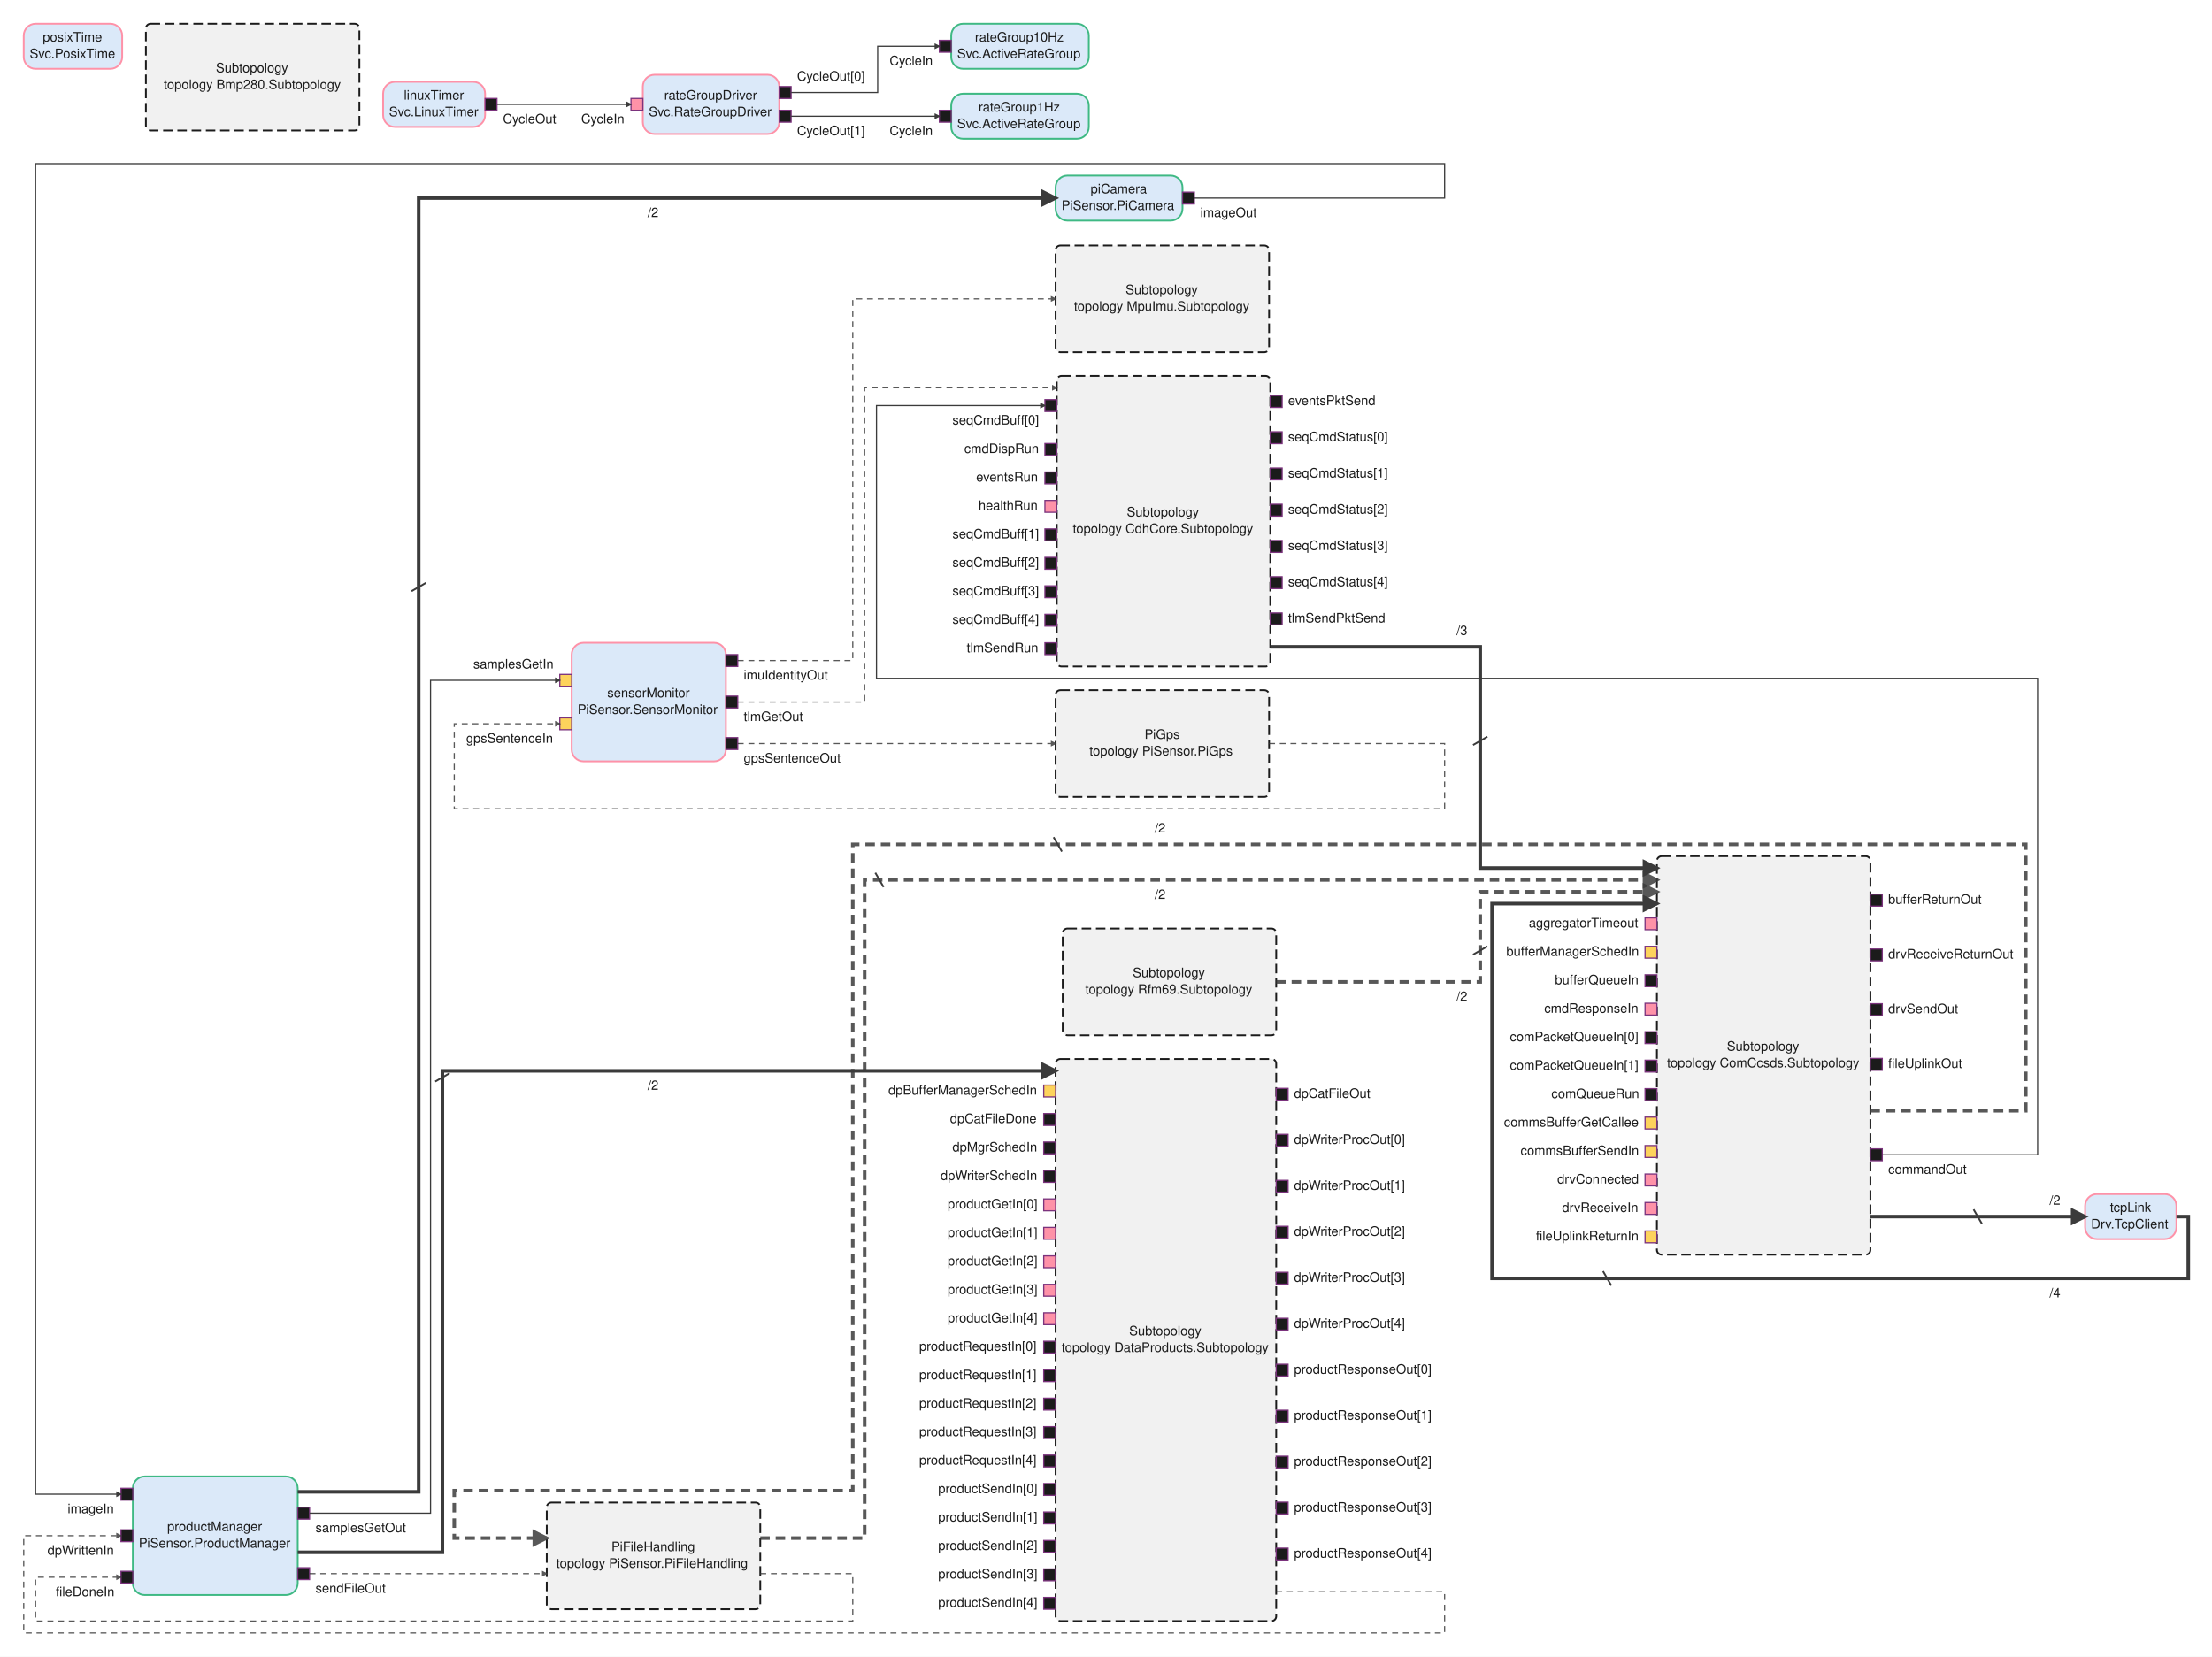
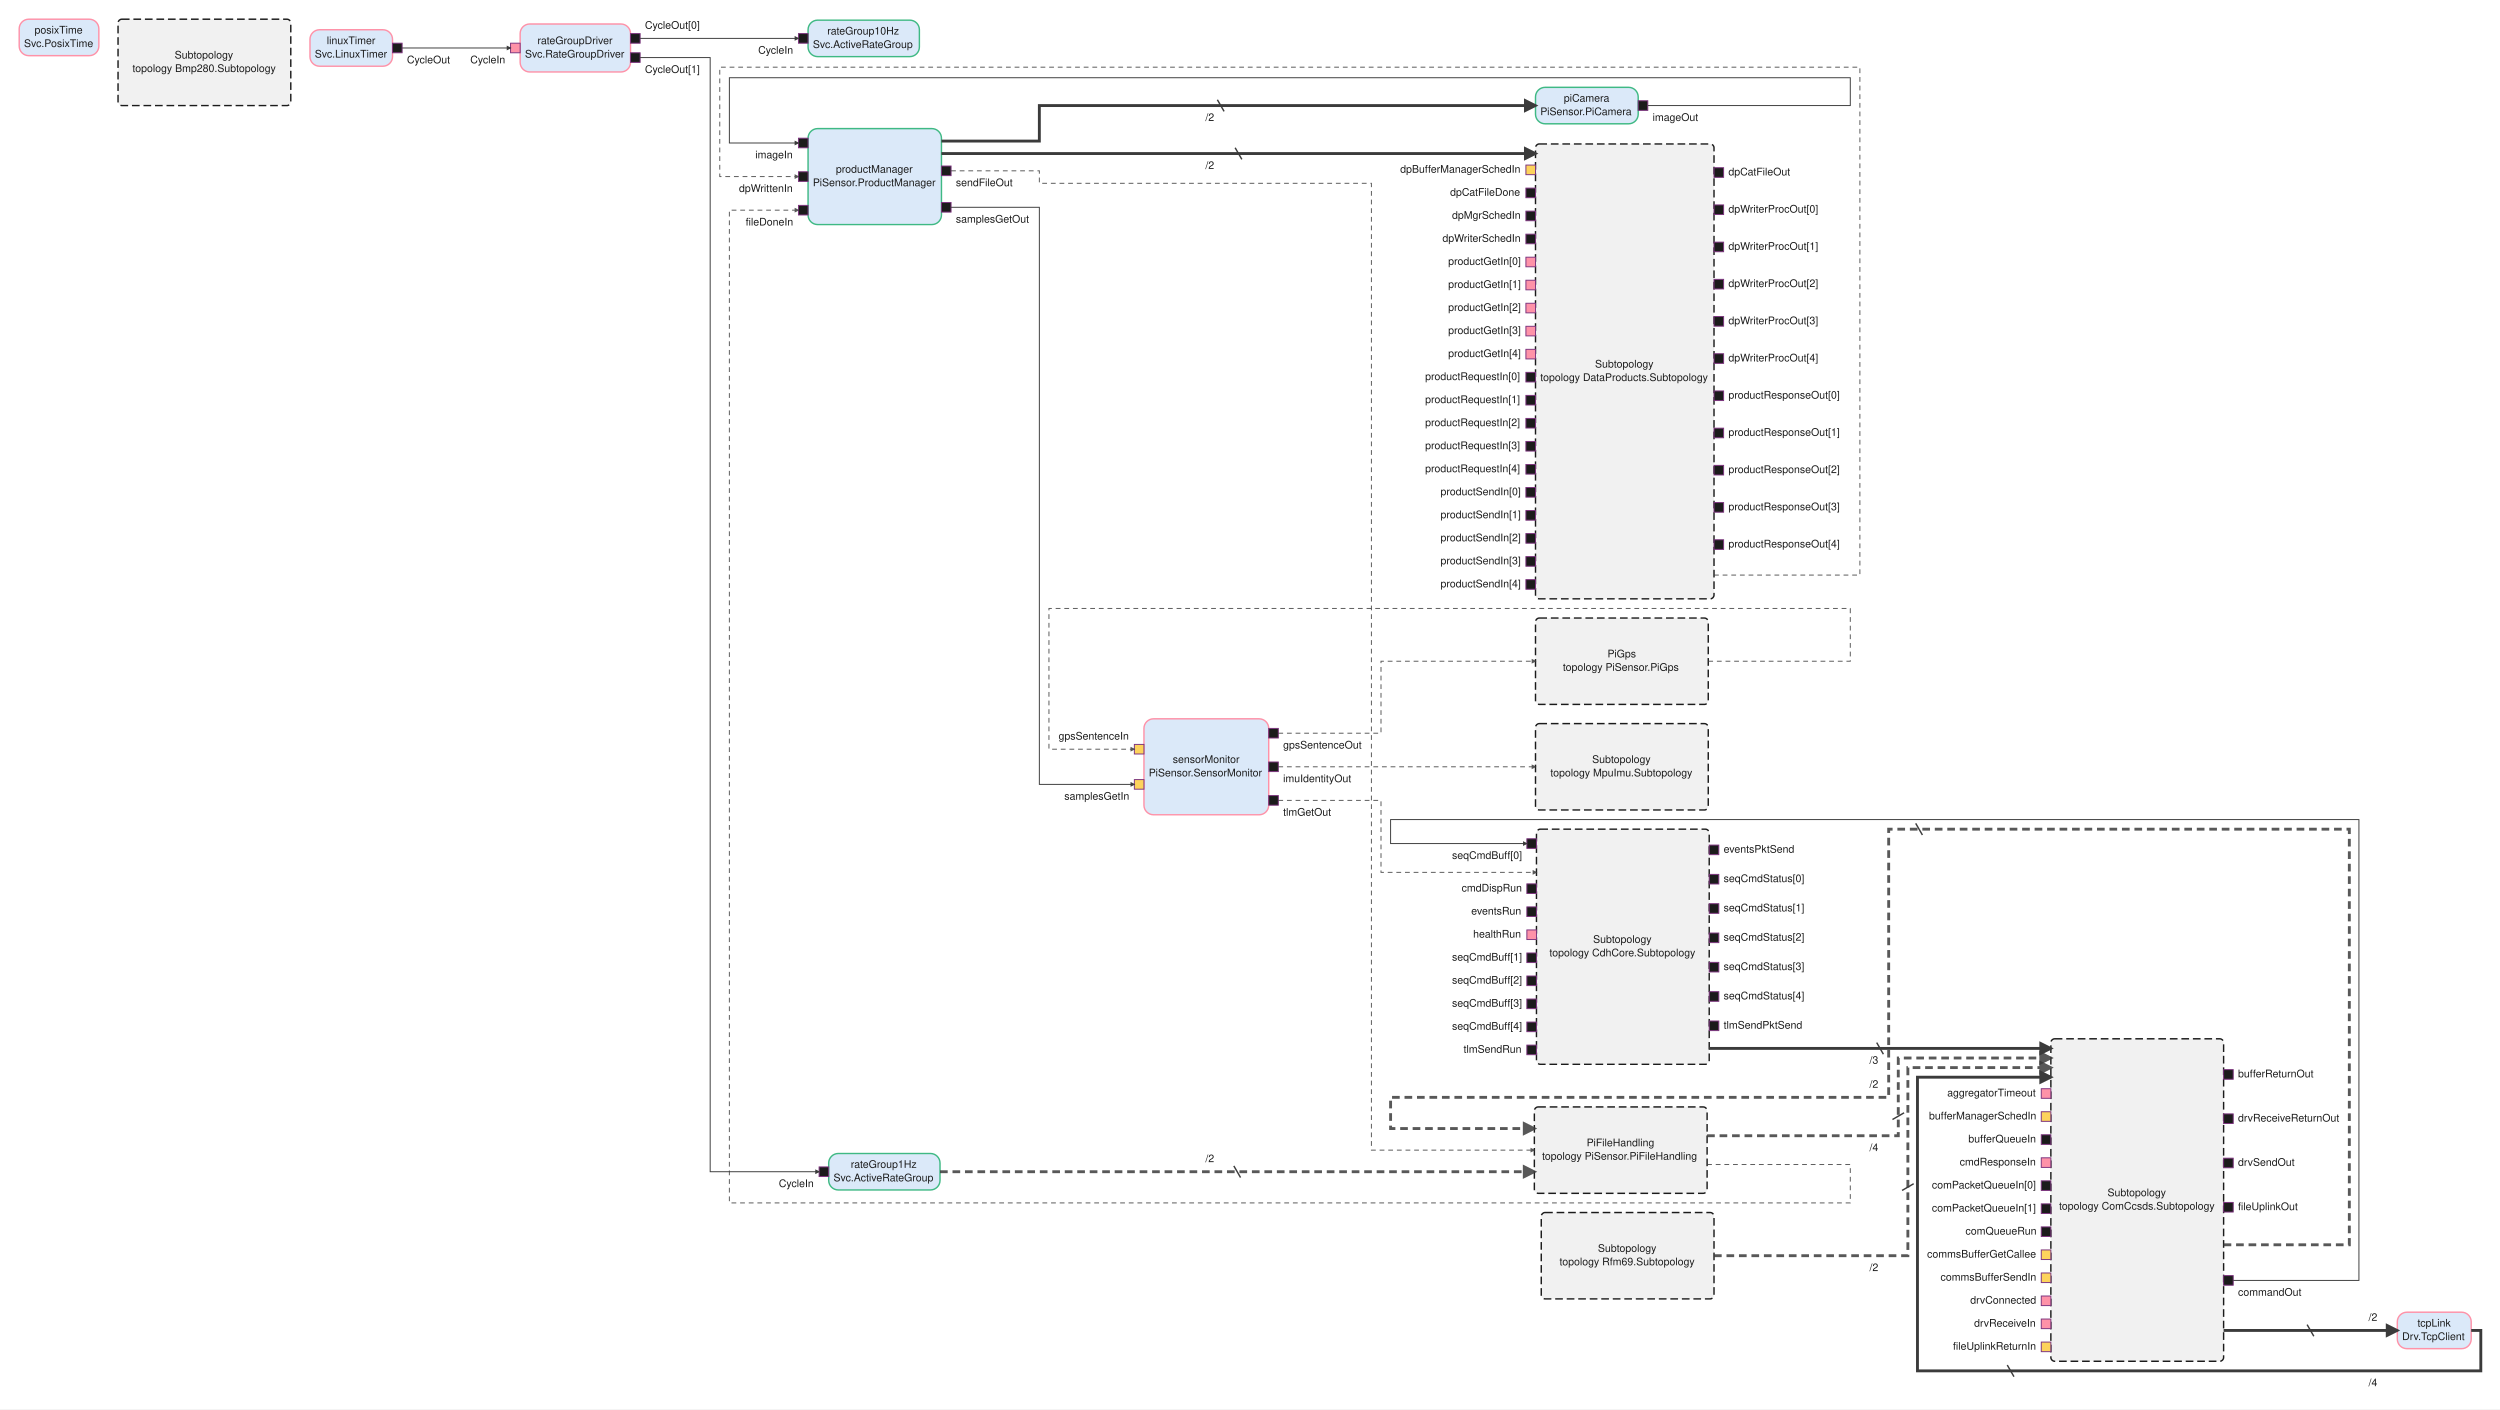
- <svg xmlns="http://www.w3.org/2000/svg" width="1865" height="1397" viewBox="-8 -8 1865 1397">
+ <svg xmlns="http://www.w3.org/2000/svg" width="2605" height="1468.44" viewBox="-8 -8 2605 1468.44">
  <style>
    text { font-family: Helvetica, Arial, sans-serif; font-size: 11px; font-weight: normal; }
    .sprotty-node { fill: #dbe9f9; stroke: #1b1b1b; stroke-width: 1.5; }
    .sprotty-label { fill: #1b1b1b; stroke: none; }
    .node-label { fill: #1b1b1b; }
    .sprotty-port { fill: #1b1b1b; stroke: #7b337d; stroke-width: 1; }
    .sprotty-edge { fill: none; stroke: #3b3b3b; }
    .sprotty-edge-arrow { fill: #3b3b3b; stroke-width: 0; }
    .component-active { stroke: #3FB984; }
    .component-passive { stroke: #fe92a8; }
    .topology-node { fill: #f1f1f1; stroke: #1b1b1b; stroke-dasharray: 8 4; }
    .boundary-port { stroke: #1b1b1b; stroke-width: 1; }
    .boundary-input { fill: #9cc8ff; }
    .boundary-output { fill: #f5c58a; }
    .sprotty-edge path.edge-implicit { stroke-dasharray: 5 4; opacity: 0.85; }
    .sprotty-edge path.edge-bus { stroke-width: 3px; }
    .sprotty-edge path.edge-bus.edge-implicit { stroke-dasharray: 8 5; }
    .sprotty-edge .edge-bus-slash { stroke-width: 1.5px; }
    .port-sync { fill: #fe92a8; }
    .port-guarded { fill: #FDD35C; }
    </style>
  <defs>
    <marker id="arrow" viewBox="0 0 10 10" refX="8" refY="5" markerWidth="5" markerHeight="5" orient="auto-start-reverse" class="sprotty-edge-arrow">
      <path d="M 0 0 L 10 5 L 0 10 z" />
    </marker>
  </defs>
-   <rect x="-8" y="-8" width="1865" height="1397" fill="#ffffff" />
-   <g id="PiSensor.linuxTimer" transform="translate(315,61)">
+   <rect x="-8" y="-8" width="2605" height="1468.44" fill="#ffffff" />
+   <g id="PiSensor.linuxTimer" transform="translate(315,23)">
    <rect class="sprotty-node task component-passive" width="86" height="38" rx="10" />
    <text class="sprotty-label node-label" x="17.50" y="15">linuxTimer</text>
    <text class="sprotty-label node-label" x="5" y="29">Svc.LinuxTimer</text>
    <g id="PiSensor.linuxTimer.CycleOut.0" transform="translate(86,14)">
      <rect class="sprotty-port" width="10" height="10" />
      <text class="sprotty-label" x="15" y="21">CycleOut</text>
    </g>
  </g>
-   <g id="PiSensor.piCamera" transform="translate(882,140)">
+   <g id="PiSensor.piCamera" transform="translate(1592,83)">
    <rect class="sprotty-node task component-active" width="107" height="38" rx="10" />
    <text class="sprotty-label node-label" x="29.50" y="15">piCamera</text>
    <text class="sprotty-label node-label" x="5" y="29">PiSensor.PiCamera</text>
    <g id="PiSensor.piCamera.imageOut.0" transform="translate(107,14)">
      <rect class="sprotty-port" width="10" height="10" />
      <text class="sprotty-label" x="15" y="21">imageOut</text>
    </g>
  </g>
  <g id="PiSensor.posixTime" transform="translate(12,12)">
    <rect class="sprotty-node task component-passive" width="83" height="38" rx="10" />
    <text class="sprotty-label node-label" x="16" y="15">posixTime</text>
    <text class="sprotty-label node-label" x="5" y="29">Svc.PosixTime</text>
  </g>
-   <g id="PiSensor.productManager" transform="translate(104,1237)">
+   <g id="PiSensor.productManager" transform="translate(834,126)">
    <rect class="sprotty-node task component-active" width="139" height="100" rx="10" />
    <text class="sprotty-label node-label" x="29" y="46">productManager</text>
    <text class="sprotty-label node-label" x="5" y="60">PiSensor.ProductManager</text>
    <g id="PiSensor.productManager.dpWrittenIn.0" transform="translate(-10,45)">
      <rect class="sprotty-port port-async" width="10" height="10" />
      <text class="sprotty-label" x="-62" y="21">dpWrittenIn</text>
    </g>
    <g id="PiSensor.productManager.fileDoneIn.0" transform="translate(-10,80)">
      <rect class="sprotty-port port-async" width="10" height="10" />
      <text class="sprotty-label" x="-55" y="21">fileDoneIn</text>
    </g>
    <g id="PiSensor.productManager.imageIn.0" transform="translate(-10,10)">
      <rect class="sprotty-port port-async" width="10" height="10" />
      <text class="sprotty-label" x="-45" y="21">imageIn</text>
    </g>
-     <g id="PiSensor.productManager.samplesGetOut.0" transform="translate(139,26)">
+     <g id="PiSensor.productManager.samplesGetOut.0" transform="translate(139,77)">
      <rect class="sprotty-port" width="10" height="10" />
      <text class="sprotty-label" x="15" y="21">samplesGetOut</text>
    </g>
-     <g id="PiSensor.productManager.sendFileOut.0" transform="translate(139,77)">
+     <g id="PiSensor.productManager.sendFileOut.0" transform="translate(139,39)">
      <rect class="sprotty-port" width="10" height="10" />
      <text class="sprotty-label" x="15" y="21">sendFileOut</text>
    </g>
  </g>
-   <g id="PiSensor.rateGroup10Hz" transform="translate(794,12)">
+   <g id="PiSensor.rateGroup10Hz" transform="translate(834,13)">
    <rect class="sprotty-node task component-active" width="116" height="38" rx="10" />
    <text class="sprotty-label node-label" x="20" y="15">rateGroup10Hz</text>
    <text class="sprotty-label node-label" x="5" y="29">Svc.ActiveRateGroup</text>
    <g id="PiSensor.rateGroup10Hz.CycleIn.0" transform="translate(-10,14)">
      <rect class="sprotty-port port-async" width="10" height="10" />
      <text class="sprotty-label" x="-42" y="21">CycleIn</text>
    </g>
  </g>
-   <g id="PiSensor.rateGroup1Hz" transform="translate(794,71)">
+   <g id="PiSensor.rateGroup1Hz" transform="translate(855.50,1193.94)">
    <rect class="sprotty-node task component-active" width="116" height="38" rx="10" />
    <text class="sprotty-label node-label" x="23" y="15">rateGroup1Hz</text>
    <text class="sprotty-label node-label" x="5" y="29">Svc.ActiveRateGroup</text>
    <g id="PiSensor.rateGroup1Hz.CycleIn.0" transform="translate(-10,14)">
      <rect class="sprotty-port port-async" width="10" height="10" />
      <text class="sprotty-label" x="-42" y="21">CycleIn</text>
    </g>
  </g>
-   <g id="PiSensor.rateGroupDriver" transform="translate(534,55)">
+   <g id="PiSensor.rateGroupDriver" transform="translate(534,17)">
    <rect class="sprotty-node task component-passive" width="115" height="50" rx="10" />
    <text class="sprotty-label node-label" x="18" y="21">rateGroupDriver</text>
    <text class="sprotty-label node-label" x="5" y="35">Svc.RateGroupDriver</text>
    <g id="PiSensor.rateGroupDriver.CycleIn.0" transform="translate(-10,20)">
      <rect class="sprotty-port port-sync" width="10" height="10" />
      <text class="sprotty-label" x="-42" y="21">CycleIn</text>
    </g>
    <g id="PiSensor.rateGroupDriver.CycleOut.0" transform="translate(115,10)">
      <rect class="sprotty-port" width="10" height="10" />
      <text class="sprotty-label" x="15" y="-5">CycleOut[0]</text>
    </g>
    <g id="PiSensor.rateGroupDriver.CycleOut.1" transform="translate(115,30)">
      <rect class="sprotty-port" width="10" height="10" />
      <text class="sprotty-label" x="15" y="21">CycleOut[1]</text>
    </g>
  </g>
-   <g id="PiSensor.sensorMonitor" transform="translate(474,534)">
+   <g id="PiSensor.sensorMonitor" transform="translate(1184,741)">
    <rect class="sprotty-node task component-passive" width="130" height="100" rx="10" />
    <text class="sprotty-label node-label" x="30" y="46">sensorMonitor</text>
    <text class="sprotty-label node-label" x="5" y="60">PiSensor.SensorMonitor</text>
-     <g id="PiSensor.sensorMonitor.gpsSentenceIn.0" transform="translate(-10,63.33)">
-       <rect class="sprotty-port port-guarded" width="10" height="10" />
-       <text class="sprotty-label" x="-79" y="21">gpsSentenceIn</text>
-     </g>
-     <g id="PiSensor.sensorMonitor.gpsSentenceOut.0" transform="translate(130,80)">
+     <g id="PiSensor.sensorMonitor.gpsSentenceIn.0" transform="translate(-10,26.67)">
+       <rect class="sprotty-port port-guarded" width="10" height="10" />
+       <text class="sprotty-label" x="-79" y="-5">gpsSentenceIn</text>
+     </g>
+     <g id="PiSensor.sensorMonitor.gpsSentenceOut.0" transform="translate(130,10)">
      <rect class="sprotty-port" width="10" height="10" />
      <text class="sprotty-label" x="15" y="21">gpsSentenceOut</text>
    </g>
-     <g id="PiSensor.sensorMonitor.imuIdentityOut.0" transform="translate(130,10)">
+     <g id="PiSensor.sensorMonitor.imuIdentityOut.0" transform="translate(130,45)">
      <rect class="sprotty-port" width="10" height="10" />
      <text class="sprotty-label" x="15" y="21">imuIdentityOut</text>
    </g>
-     <g id="PiSensor.sensorMonitor.samplesGetIn.0" transform="translate(-10,26.67)">
-       <rect class="sprotty-port port-guarded" width="10" height="10" />
-       <text class="sprotty-label" x="-73" y="-5">samplesGetIn</text>
-     </g>
-     <g id="PiSensor.sensorMonitor.tlmGetOut.0" transform="translate(130,45)">
+     <g id="PiSensor.sensorMonitor.samplesGetIn.0" transform="translate(-10,63.33)">
+       <rect class="sprotty-port port-guarded" width="10" height="10" />
+       <text class="sprotty-label" x="-73" y="21">samplesGetIn</text>
+     </g>
+     <g id="PiSensor.sensorMonitor.tlmGetOut.0" transform="translate(130,80)">
      <rect class="sprotty-port" width="10" height="10" />
      <text class="sprotty-label" x="15" y="21">tlmGetOut</text>
    </g>
  </g>
-   <g id="PiSensor.tcpLink" transform="translate(1750,998.88)">
+   <g id="PiSensor.tcpLink" transform="translate(2490,1359.32)">
    <rect class="sprotty-node task component-passive" width="77" height="38" rx="10" />
    <text class="sprotty-label node-label" x="21" y="15">tcpLink</text>
    <text class="sprotty-label node-label" x="5" y="29">Drv.TcpClient</text>
  </g>
  <g id="Bmp280.Subtopology" transform="translate(115,12)" data-topology="Bmp280.Subtopology">
    <rect class="sprotty-node topology-node" width="180" height="90" rx="4" />
    <text class="sprotty-label node-label" x="59" y="41">Subtopology</text>
    <text class="sprotty-label node-label" x="15" y="55">topology Bmp280.Subtopology</text>
  </g>
-   <g id="CdhCore.Subtopology" transform="translate(883,309)" data-topology="CdhCore.Subtopology">
+   <g id="CdhCore.Subtopology" transform="translate(1593,856)" data-topology="CdhCore.Subtopology">
    <rect class="sprotty-node topology-node" width="180" height="245" rx="4" />
    <text class="sprotty-label node-label" x="59" y="118.50">Subtopology</text>
    <text class="sprotty-label node-label" x="13.50" y="132.50">topology CdhCore.Subtopology</text>
    <g id="CdhCore.Subtopology.cmdDispRun.0" transform="translate(-10,57)">
      <rect class="sprotty-port port-async" width="10" height="10" />
      <text class="sprotty-label" x="-68" y="8">cmdDispRun</text>
    </g>
    <g id="CdhCore.Subtopology.eventsPktSend.0" transform="translate(180,16.56)">
      <rect class="sprotty-port" width="10" height="10" />
      <text class="sprotty-label" x="15" y="8">eventsPktSend</text>
    </g>
    <g id="CdhCore.Subtopology.eventsRun.0" transform="translate(-10,81)">
      <rect class="sprotty-port port-async" width="10" height="10" />
      <text class="sprotty-label" x="-58" y="8">eventsRun</text>
    </g>
    <g id="CdhCore.Subtopology.healthRun.0" transform="translate(-10,105)">
      <rect class="sprotty-port port-sync" width="10" height="10" />
      <text class="sprotty-label" x="-56" y="8">healthRun</text>
    </g>
-     <g id="CdhCore.Subtopology.seqCmdBuff.0" transform="translate(-10,20)">
+     <g id="CdhCore.Subtopology.seqCmdBuff.0" transform="translate(-10,10)">
      <rect class="sprotty-port port-async" width="10" height="10" />
      <text class="sprotty-label" x="-78" y="21">seqCmdBuff[0]</text>
    </g>
    <g id="CdhCore.Subtopology.seqCmdBuff.1" transform="translate(-10,129)">
      <rect class="sprotty-port port-async" width="10" height="10" />
      <text class="sprotty-label" x="-78" y="8">seqCmdBuff[1]</text>
    </g>
    <g id="CdhCore.Subtopology.seqCmdBuff.2" transform="translate(-10,153)">
      <rect class="sprotty-port port-async" width="10" height="10" />
      <text class="sprotty-label" x="-78" y="8">seqCmdBuff[2]</text>
    </g>
    <g id="CdhCore.Subtopology.seqCmdBuff.3" transform="translate(-10,177)">
      <rect class="sprotty-port port-async" width="10" height="10" />
      <text class="sprotty-label" x="-78" y="8">seqCmdBuff[3]</text>
    </g>
    <g id="CdhCore.Subtopology.seqCmdBuff.4" transform="translate(-10,201)">
      <rect class="sprotty-port port-async" width="10" height="10" />
      <text class="sprotty-label" x="-78" y="8">seqCmdBuff[4]</text>
    </g>
    <g id="CdhCore.Subtopology.seqCmdStatus.0" transform="translate(180,47.11)">
      <rect class="sprotty-port" width="10" height="10" />
      <text class="sprotty-label" x="15" y="8">seqCmdStatus[0]</text>
    </g>
    <g id="CdhCore.Subtopology.seqCmdStatus.1" transform="translate(180,77.67)">
      <rect class="sprotty-port" width="10" height="10" />
      <text class="sprotty-label" x="15" y="8">seqCmdStatus[1]</text>
    </g>
    <g id="CdhCore.Subtopology.seqCmdStatus.2" transform="translate(180,108.22)">
      <rect class="sprotty-port" width="10" height="10" />
      <text class="sprotty-label" x="15" y="8">seqCmdStatus[2]</text>
    </g>
    <g id="CdhCore.Subtopology.seqCmdStatus.3" transform="translate(180,138.78)">
      <rect class="sprotty-port" width="10" height="10" />
      <text class="sprotty-label" x="15" y="8">seqCmdStatus[3]</text>
    </g>
    <g id="CdhCore.Subtopology.seqCmdStatus.4" transform="translate(180,169.33)">
      <rect class="sprotty-port" width="10" height="10" />
      <text class="sprotty-label" x="15" y="8">seqCmdStatus[4]</text>
    </g>
    <g id="CdhCore.Subtopology.tlmSendPktSend.0" transform="translate(180,199.89)">
      <rect class="sprotty-port" width="10" height="10" />
      <text class="sprotty-label" x="15" y="8">tlmSendPktSend</text>
    </g>
    <g id="CdhCore.Subtopology.tlmSendRun.0" transform="translate(-10,225)">
      <rect class="sprotty-port port-async" width="10" height="10" />
      <text class="sprotty-label" x="-66" y="8">tlmSendRun</text>
    </g>
  </g>
-   <g id="ComCcsds.Subtopology" transform="translate(1389,714)" data-topology="ComCcsds.Subtopology">
+   <g id="ComCcsds.Subtopology" transform="translate(2129,1074.44)" data-topology="ComCcsds.Subtopology">
    <rect class="sprotty-node topology-node" width="180" height="336" rx="4" />
    <text class="sprotty-label node-label" x="59" y="164">Subtopology</text>
    <text class="sprotty-label node-label" x="8.50" y="178">topology ComCcsds.Subtopology</text>
    <g id="ComCcsds.Subtopology.aggregatorTimeout.0" transform="translate(-10,52)">
      <rect class="sprotty-port port-sync" width="10" height="10" />
      <text class="sprotty-label" x="-98" y="8">aggregatorTimeout</text>
    </g>
    <g id="ComCcsds.Subtopology.bufferManagerSchedIn.0" transform="translate(-10,76)">
      <rect class="sprotty-port port-guarded" width="10" height="10" />
      <text class="sprotty-label" x="-117" y="8">bufferManagerSchedIn</text>
    </g>
    <g id="ComCcsds.Subtopology.bufferQueueIn.0" transform="translate(-10,100)">
      <rect class="sprotty-port port-async" width="10" height="10" />
      <text class="sprotty-label" x="-76" y="8">bufferQueueIn</text>
    </g>
    <g id="ComCcsds.Subtopology.bufferReturnOut.0" transform="translate(180,32.13)">
      <rect class="sprotty-port" width="10" height="10" />
      <text class="sprotty-label" x="15" y="8">bufferReturnOut</text>
    </g>
    <g id="ComCcsds.Subtopology.cmdResponseIn.0" transform="translate(-10,124)">
      <rect class="sprotty-port port-sync" width="10" height="10" />
      <text class="sprotty-label" x="-85" y="8">cmdResponseIn</text>
    </g>
    <g id="ComCcsds.Subtopology.comPacketQueueIn.0" transform="translate(-10,148)">
      <rect class="sprotty-port port-async" width="10" height="10" />
      <text class="sprotty-label" x="-114" y="8">comPacketQueueIn[0]</text>
    </g>
    <g id="ComCcsds.Subtopology.comPacketQueueIn.1" transform="translate(-10,172)">
      <rect class="sprotty-port port-async" width="10" height="10" />
      <text class="sprotty-label" x="-114" y="8">comPacketQueueIn[1]</text>
    </g>
    <g id="ComCcsds.Subtopology.comQueueRun.0" transform="translate(-10,196)">
      <rect class="sprotty-port port-async" width="10" height="10" />
      <text class="sprotty-label" x="-79" y="8">comQueueRun</text>
    </g>
    <g id="ComCcsds.Subtopology.commandOut.0" transform="translate(180,246.75)">
      <rect class="sprotty-port" width="10" height="10" />
      <text class="sprotty-label" x="15" y="21">commandOut</text>
    </g>
    <g id="ComCcsds.Subtopology.commsBufferGetCallee.0" transform="translate(-10,220)">
      <rect class="sprotty-port port-guarded" width="10" height="10" />
      <text class="sprotty-label" x="-119" y="8">commsBufferGetCallee</text>
    </g>
    <g id="ComCcsds.Subtopology.commsBufferSendIn.0" transform="translate(-10,244)">
      <rect class="sprotty-port port-guarded" width="10" height="10" />
      <text class="sprotty-label" x="-105" y="8">commsBufferSendIn</text>
    </g>
    <g id="ComCcsds.Subtopology.drvConnected.0" transform="translate(-10,268)">
      <rect class="sprotty-port port-sync" width="10" height="10" />
      <text class="sprotty-label" x="-74" y="8">drvConnected</text>
    </g>
    <g id="ComCcsds.Subtopology.drvReceiveIn.0" transform="translate(-10,292)">
      <rect class="sprotty-port port-sync" width="10" height="10" />
      <text class="sprotty-label" x="-70" y="8">drvReceiveIn</text>
    </g>
    <g id="ComCcsds.Subtopology.drvReceiveReturnOut.0" transform="translate(180,78.25)">
      <rect class="sprotty-port" width="10" height="10" />
      <text class="sprotty-label" x="15" y="8">drvReceiveReturnOut</text>
    </g>
    <g id="ComCcsds.Subtopology.drvSendOut.0" transform="translate(180,124.38)">
      <rect class="sprotty-port" width="10" height="10" />
      <text class="sprotty-label" x="15" y="8">drvSendOut</text>
    </g>
    <g id="ComCcsds.Subtopology.fileUplinkOut.0" transform="translate(180,170.50)">
      <rect class="sprotty-port" width="10" height="10" />
      <text class="sprotty-label" x="15" y="8">fileUplinkOut</text>
    </g>
    <g id="ComCcsds.Subtopology.fileUplinkReturnIn.0" transform="translate(-10,316)">
      <rect class="sprotty-port port-guarded" width="10" height="10" />
      <text class="sprotty-label" x="-92" y="8">fileUplinkReturnIn</text>
    </g>
  </g>
-   <g id="DataProducts.Subtopology" transform="translate(882,885)" data-topology="DataProducts.Subtopology">
+   <g id="DataProducts.Subtopology" transform="translate(1592,142)" data-topology="DataProducts.Subtopology">
    <rect class="sprotty-node topology-node" width="186" height="474" rx="4" />
    <text class="sprotty-label node-label" x="62" y="233">Subtopology</text>
    <text class="sprotty-label node-label" x="5" y="247">topology DataProducts.Subtopology</text>
    <g id="DataProducts.Subtopology.dpBufferManagerSchedIn.0" transform="translate(-10,22)">
      <rect class="sprotty-port port-guarded" width="10" height="10" />
      <text class="sprotty-label" x="-131" y="8">dpBufferManagerSchedIn</text>
    </g>
    <g id="DataProducts.Subtopology.dpCatFileDone.0" transform="translate(-10,46)">
      <rect class="sprotty-port port-async" width="10" height="10" />
      <text class="sprotty-label" x="-79" y="8">dpCatFileDone</text>
    </g>
    <g id="DataProducts.Subtopology.dpCatFileOut.0" transform="translate(186,24.77)">
      <rect class="sprotty-port" width="10" height="10" />
      <text class="sprotty-label" x="15" y="8">dpCatFileOut</text>
    </g>
    <g id="DataProducts.Subtopology.dpMgrSchedIn.0" transform="translate(-10,70)">
      <rect class="sprotty-port port-async" width="10" height="10" />
      <text class="sprotty-label" x="-77" y="8">dpMgrSchedIn</text>
    </g>
    <g id="DataProducts.Subtopology.dpWriterProcOut.0" transform="translate(186,63.54)">
      <rect class="sprotty-port" width="10" height="10" />
      <text class="sprotty-label" x="15" y="8">dpWriterProcOut[0]</text>
    </g>
    <g id="DataProducts.Subtopology.dpWriterProcOut.1" transform="translate(186,102.31)">
      <rect class="sprotty-port" width="10" height="10" />
      <text class="sprotty-label" x="15" y="8">dpWriterProcOut[1]</text>
    </g>
    <g id="DataProducts.Subtopology.dpWriterProcOut.2" transform="translate(186,141.08)">
      <rect class="sprotty-port" width="10" height="10" />
      <text class="sprotty-label" x="15" y="8">dpWriterProcOut[2]</text>
    </g>
    <g id="DataProducts.Subtopology.dpWriterProcOut.3" transform="translate(186,179.85)">
      <rect class="sprotty-port" width="10" height="10" />
      <text class="sprotty-label" x="15" y="8">dpWriterProcOut[3]</text>
    </g>
    <g id="DataProducts.Subtopology.dpWriterProcOut.4" transform="translate(186,218.62)">
      <rect class="sprotty-port" width="10" height="10" />
      <text class="sprotty-label" x="15" y="8">dpWriterProcOut[4]</text>
    </g>
    <g id="DataProducts.Subtopology.dpWriterSchedIn.0" transform="translate(-10,94)">
      <rect class="sprotty-port port-async" width="10" height="10" />
      <text class="sprotty-label" x="-87" y="8">dpWriterSchedIn</text>
    </g>
    <g id="DataProducts.Subtopology.productGetIn.0" transform="translate(-10,118)">
      <rect class="sprotty-port port-sync" width="10" height="10" />
      <text class="sprotty-label" x="-81" y="8">productGetIn[0]</text>
    </g>
    <g id="DataProducts.Subtopology.productGetIn.1" transform="translate(-10,142)">
      <rect class="sprotty-port port-sync" width="10" height="10" />
      <text class="sprotty-label" x="-81" y="8">productGetIn[1]</text>
    </g>
    <g id="DataProducts.Subtopology.productGetIn.2" transform="translate(-10,166)">
      <rect class="sprotty-port port-sync" width="10" height="10" />
      <text class="sprotty-label" x="-81" y="8">productGetIn[2]</text>
    </g>
    <g id="DataProducts.Subtopology.productGetIn.3" transform="translate(-10,190)">
      <rect class="sprotty-port port-sync" width="10" height="10" />
      <text class="sprotty-label" x="-81" y="8">productGetIn[3]</text>
    </g>
    <g id="DataProducts.Subtopology.productGetIn.4" transform="translate(-10,214)">
      <rect class="sprotty-port port-sync" width="10" height="10" />
      <text class="sprotty-label" x="-81" y="8">productGetIn[4]</text>
    </g>
    <g id="DataProducts.Subtopology.productRequestIn.0" transform="translate(-10,238)">
      <rect class="sprotty-port port-async" width="10" height="10" />
      <text class="sprotty-label" x="-105" y="8">productRequestIn[0]</text>
    </g>
    <g id="DataProducts.Subtopology.productRequestIn.1" transform="translate(-10,262)">
      <rect class="sprotty-port port-async" width="10" height="10" />
      <text class="sprotty-label" x="-105" y="8">productRequestIn[1]</text>
    </g>
    <g id="DataProducts.Subtopology.productRequestIn.2" transform="translate(-10,286)">
      <rect class="sprotty-port port-async" width="10" height="10" />
      <text class="sprotty-label" x="-105" y="8">productRequestIn[2]</text>
    </g>
    <g id="DataProducts.Subtopology.productRequestIn.3" transform="translate(-10,310)">
      <rect class="sprotty-port port-async" width="10" height="10" />
      <text class="sprotty-label" x="-105" y="8">productRequestIn[3]</text>
    </g>
    <g id="DataProducts.Subtopology.productRequestIn.4" transform="translate(-10,334)">
      <rect class="sprotty-port port-async" width="10" height="10" />
      <text class="sprotty-label" x="-105" y="8">productRequestIn[4]</text>
    </g>
    <g id="DataProducts.Subtopology.productResponseOut.0" transform="translate(186,257.38)">
      <rect class="sprotty-port" width="10" height="10" />
      <text class="sprotty-label" x="15" y="8">productResponseOut[0]</text>
    </g>
    <g id="DataProducts.Subtopology.productResponseOut.1" transform="translate(186,296.15)">
      <rect class="sprotty-port" width="10" height="10" />
      <text class="sprotty-label" x="15" y="8">productResponseOut[1]</text>
    </g>
    <g id="DataProducts.Subtopology.productResponseOut.2" transform="translate(186,334.92)">
      <rect class="sprotty-port" width="10" height="10" />
      <text class="sprotty-label" x="15" y="8">productResponseOut[2]</text>
    </g>
    <g id="DataProducts.Subtopology.productResponseOut.3" transform="translate(186,373.69)">
      <rect class="sprotty-port" width="10" height="10" />
      <text class="sprotty-label" x="15" y="8">productResponseOut[3]</text>
    </g>
    <g id="DataProducts.Subtopology.productResponseOut.4" transform="translate(186,412.46)">
      <rect class="sprotty-port" width="10" height="10" />
      <text class="sprotty-label" x="15" y="8">productResponseOut[4]</text>
    </g>
    <g id="DataProducts.Subtopology.productSendIn.0" transform="translate(-10,358)">
      <rect class="sprotty-port port-async" width="10" height="10" />
      <text class="sprotty-label" x="-89" y="8">productSendIn[0]</text>
    </g>
    <g id="DataProducts.Subtopology.productSendIn.1" transform="translate(-10,382)">
      <rect class="sprotty-port port-async" width="10" height="10" />
      <text class="sprotty-label" x="-89" y="8">productSendIn[1]</text>
    </g>
    <g id="DataProducts.Subtopology.productSendIn.2" transform="translate(-10,406)">
      <rect class="sprotty-port port-async" width="10" height="10" />
      <text class="sprotty-label" x="-89" y="8">productSendIn[2]</text>
    </g>
    <g id="DataProducts.Subtopology.productSendIn.3" transform="translate(-10,430)">
      <rect class="sprotty-port port-async" width="10" height="10" />
      <text class="sprotty-label" x="-89" y="8">productSendIn[3]</text>
    </g>
    <g id="DataProducts.Subtopology.productSendIn.4" transform="translate(-10,454)">
      <rect class="sprotty-port port-async" width="10" height="10" />
      <text class="sprotty-label" x="-89" y="8">productSendIn[4]</text>
    </g>
  </g>
-   <g id="MpuImu.Subtopology" transform="translate(882,199)" data-topology="MpuImu.Subtopology">
+   <g id="MpuImu.Subtopology" transform="translate(1592,746)" data-topology="MpuImu.Subtopology">
    <rect class="sprotty-node topology-node" width="180" height="90" rx="4" />
    <text class="sprotty-label node-label" x="59" y="41">Subtopology</text>
    <text class="sprotty-label node-label" x="15.50" y="55">topology MpuImu.Subtopology</text>
  </g>
-   <g id="PiSensor.PiFileHandling" transform="translate(453,1259)" data-topology="PiSensor.PiFileHandling">
+   <g id="PiSensor.PiFileHandling" transform="translate(1590.80,1145.44)" data-topology="PiSensor.PiFileHandling">
    <rect class="sprotty-node topology-node" width="180" height="90" rx="4" />
    <text class="sprotty-label node-label" x="54.50" y="41">PiFileHandling</text>
    <text class="sprotty-label node-label" x="8" y="55">topology PiSensor.PiFileHandling</text>
  </g>
-   <g id="PiSensor.PiGps" transform="translate(882,574)" data-topology="PiSensor.PiGps">
+   <g id="PiSensor.PiGps" transform="translate(1592,636)" data-topology="PiSensor.PiGps">
    <rect class="sprotty-node topology-node" width="180" height="90" rx="4" />
    <text class="sprotty-label node-label" x="75" y="41">PiGps</text>
    <text class="sprotty-label node-label" x="28.50" y="55">topology PiSensor.PiGps</text>
  </g>
-   <g id="Rfm69.Subtopology" transform="translate(888,775)" data-topology="Rfm69.Subtopology">
+   <g id="Rfm69.Subtopology" transform="translate(1598,1255.44)" data-topology="Rfm69.Subtopology">
    <rect class="sprotty-node topology-node" width="180" height="90" rx="4" />
    <text class="sprotty-label node-label" x="59" y="41">Subtopology</text>
    <text class="sprotty-label node-label" x="19" y="55">topology Rfm69.Subtopology</text>
  </g>
  <g id="RateGroups.connection.0" class="sprotty-edge">
-     <path d="M 411,80 L 524,80" marker-end="url(#arrow)" />
+     <path d="M 411,42 L 524,42" marker-end="url(#arrow)" />
  </g>
  <g id="RateGroups.connection.1" class="sprotty-edge">
-     <path d="M 659,70 L 732,70 L 732,31 L 784,31" marker-end="url(#arrow)" />
+     <path d="M 659,32 L 824,32" marker-end="url(#arrow)" />
  </g>
  <g id="RateGroups.connection.2" class="sprotty-edge">
-     <path d="M 659,90 L 784,90" marker-end="url(#arrow)" />
+     <path d="M 659,52 L 732,52 L 732,1212.94 L 845.50,1212.94" marker-end="url(#arrow)" />
+   </g>
+   <g id="bus.PiSensor.rateGroup1Hz.PiSensor.PiFileHandling" class="sprotty-edge">
+     <path class="edge-implicit edge-bus" d="M 971.50,1212.94 L 1590.80,1212.94" marker-end="url(#arrow)" />
+     <line class="edge-bus-slash" x1="1277.65" y1="1206.88" x2="1284.65" y2="1219.01" />
+     <text class="sprotty-label" x="1248" y="1202.94">/2</text>
  </g>
  <g id="Sensors.connection.0" class="sprotty-edge">
-     <path class="edge-implicit" d="M 614,584 L 721,584 L 721,319 L 883,319" marker-end="url(#arrow)" />
+     <path class="edge-implicit" d="M 1324,826 L 1431,826 L 1431,901 L 1593,901" marker-end="url(#arrow)" />
  </g>
  <g id="Sensors.connection.1" class="sprotty-edge">
-     <path class="edge-implicit" d="M 614,549 L 711,549 L 711,244 L 882,244" marker-end="url(#arrow)" />
+     <path class="edge-implicit" d="M 1324,791 L 1592,791" marker-end="url(#arrow)" />
  </g>
  <g id="Sensors.connection.2" class="sprotty-edge">
-     <path class="edge-implicit" d="M 1062,619 L 1210,619 L 1210,674 L 375,674 L 375,602.33 L 464,602.33" marker-end="url(#arrow)" />
+     <path class="edge-implicit" d="M 1772,681 L 1920,681 L 1920,626 L 1085,626 L 1085,772.67 L 1174,772.67" marker-end="url(#arrow)" />
  </g>
  <g id="Sensors.connection.3" class="sprotty-edge">
-     <path class="edge-implicit" d="M 614,619 L 882,619" marker-end="url(#arrow)" />
+     <path class="edge-implicit" d="M 1324,756 L 1431,756 L 1431,681 L 1592,681" marker-end="url(#arrow)" />
  </g>
  <g id="bus.PiSensor.productManager.PiSensor.piCamera" class="sprotty-edge">
-     <path class="edge-bus" d="M 243,1250 L 345,1250 L 345,159 L 882,159" marker-end="url(#arrow)" />
-     <line class="edge-bus-slash" x1="338.94" y1="490.50" x2="351.06" y2="483.50" />
-     <text class="sprotty-label" x="538" y="175">/2</text>
+     <path class="edge-bus" d="M 973,139 L 1075,139 L 1075,102 L 1592,102" marker-end="url(#arrow)" />
+     <line class="edge-bus-slash" x1="1260.50" y1="95.94" x2="1267.50" y2="108.06" />
+     <text class="sprotty-label" x="1248" y="118">/2</text>
  </g>
  <g id="Products.connection.1" class="sprotty-edge">
-     <path d="M 999,159 L 1210,159 L 1210,130 L 22,130 L 22,1252 L 94,1252" marker-end="url(#arrow)" />
+     <path d="M 1709,102 L 1920,102 L 1920,73 L 752,73 L 752,141 L 824,141" marker-end="url(#arrow)" />
  </g>
  <g id="Products.connection.3" class="sprotty-edge">
-     <path d="M 253,1268 L 355,1268 L 355,565.67 L 464,565.67" marker-end="url(#arrow)" />
+     <path d="M 983,208 L 1075,208 L 1075,809.33 L 1174,809.33" marker-end="url(#arrow)" />
  </g>
  <g id="bus.PiSensor.productManager.DataProducts.Subtopology" class="sprotty-edge">
-     <path class="edge-bus" d="M 243,1301 L 365,1301 L 365,895 L 882,895" marker-end="url(#arrow)" />
-     <line class="edge-bus-slash" x1="358.94" y1="904" x2="371.06" y2="897" />
-     <text class="sprotty-label" x="538" y="911">/2</text>
+     <path class="edge-bus" d="M 973,152 L 1592,152" marker-end="url(#arrow)" />
+     <line class="edge-bus-slash" x1="1279" y1="145.94" x2="1286" y2="158.06" />
+     <text class="sprotty-label" x="1248" y="168">/2</text>
  </g>
  <g id="Products.connection.6" class="sprotty-edge">
-     <path class="edge-implicit" d="M 1068,1334.23 L 1210,1334.23 L 1210,1369 L 12,1369 L 12,1287 L 94,1287" marker-end="url(#arrow)" />
+     <path class="edge-implicit" d="M 1778,591.23 L 1930,591.23 L 1930,62 L 742,62 L 742,176 L 824,176" marker-end="url(#arrow)" />
  </g>
  <g id="Products.connection.7" class="sprotty-edge">
-     <path class="edge-implicit" d="M 253,1319 L 453,1319" marker-end="url(#arrow)" />
+     <path class="edge-implicit" d="M 983,170 L 1075,170 L 1075,183 L 1421,183 L 1421,1190.44 L 1590.80,1190.44" marker-end="url(#arrow)" />
  </g>
  <g id="Products.connection.8" class="sprotty-edge">
-     <path class="edge-implicit" d="M 633,1319 L 711,1319 L 711,1359 L 22,1359 L 22,1322 L 94,1322" marker-end="url(#arrow)" />
+     <path class="edge-implicit" d="M 1770.80,1205.44 L 1920,1205.44 L 1920,1245.44 L 752,1245.44 L 752,211 L 824,211" marker-end="url(#arrow)" />
  </g>
  <g id="bus.PiSensor.tcpLink.ComCcsds.Subtopology" class="sprotty-edge">
-     <path class="edge-bus" d="M 1827,1017.88 L 1837,1017.88 L 1837,1070 L 1250,1070 L 1250,754 L 1389,754" marker-end="url(#arrow)" />
-     <line class="edge-bus-slash" x1="1350.56" y1="1076.06" x2="1343.56" y2="1063.94" />
-     <text class="sprotty-label" x="1720" y="1086">/4</text>
+     <path class="edge-bus" d="M 2567,1378.32 L 2577,1378.32 L 2577,1420.44 L 1990,1420.44 L 1990,1114.44 L 2129,1114.44" marker-end="url(#arrow)" />
+     <line class="edge-bus-slash" x1="2090.56" y1="1426.51" x2="2083.56" y2="1414.38" />
+     <text class="sprotty-label" x="2460" y="1436.44">/4</text>
  </g>
  <g id="bus.ComCcsds.Subtopology.PiSensor.tcpLink" class="sprotty-edge">
-     <path class="edge-bus" d="M 1569,1017.88 L 1750,1017.88" marker-end="url(#arrow)" />
-     <line class="edge-bus-slash" x1="1656" y1="1011.81" x2="1663" y2="1023.94" />
-     <text class="sprotty-label" x="1720" y="1007.88">/2</text>
+     <path class="edge-bus" d="M 2309,1378.32 L 2490,1378.32" marker-end="url(#arrow)" />
+     <line class="edge-bus-slash" x1="2396" y1="1372.26" x2="2403" y2="1384.38" />
+     <text class="sprotty-label" x="2460" y="1368.32">/2</text>
  </g>
  <g id="bus.Rfm69.Subtopology.ComCcsds.Subtopology" class="sprotty-edge">
-     <path class="edge-implicit edge-bus" d="M 1068,820 L 1240,820 L 1240,744 L 1389,744" marker-end="url(#arrow)" />
-     <line class="edge-bus-slash" x1="1233.94" y1="797" x2="1246.06" y2="790" />
-     <text class="sprotty-label" x="1220" y="836">/2</text>
+     <path class="edge-implicit edge-bus" d="M 1778,1300.44 L 1980,1300.44 L 1980,1104.44 L 2129,1104.44" marker-end="url(#arrow)" />
+     <line class="edge-bus-slash" x1="1973.94" y1="1232.44" x2="1986.06" y2="1225.44" />
+     <text class="sprotty-label" x="1940" y="1316.44">/2</text>
  </g>
  <g id="bus.CdhCore.Subtopology.ComCcsds.Subtopology" class="sprotty-edge">
-     <path class="edge-bus" d="M 1063,537.44 L 1240,537.44 L 1240,724 L 1389,724" marker-end="url(#arrow)" />
-     <line class="edge-bus-slash" x1="1246.06" y1="613.22" x2="1233.94" y2="620.22" />
-     <text class="sprotty-label" x="1220" y="527.44">/3</text>
+     <path class="edge-bus" d="M 1773,1084.44 L 2129,1084.44" marker-end="url(#arrow)" />
+     <line class="edge-bus-slash" x1="1947.50" y1="1078.38" x2="1954.50" y2="1090.51" />
+     <text class="sprotty-label" x="1940" y="1100.44">/3</text>
  </g>
  <g id="Spine.connection.2" class="sprotty-edge">
-     <path d="M 1579,965.75 L 1710,965.75 L 1710,564 L 731,564 L 731,334 L 873,334" marker-end="url(#arrow)" />
+     <path d="M 2319,1326.19 L 2450,1326.19 L 2450,846 L 1441,846 L 1441,871 L 1583,871" marker-end="url(#arrow)" />
  </g>
  <g id="bus.PiSensor.PiFileHandling.ComCcsds.Subtopology" class="sprotty-edge">
-     <path class="edge-implicit edge-bus" d="M 633,1289 L 721,1289 L 721,734 L 1389,734" marker-end="url(#arrow)" />
-     <line class="edge-bus-slash" x1="730" y1="727.94" x2="737" y2="740.06" />
-     <text class="sprotty-label" x="965.50" y="750">/2</text>
+     <path class="edge-implicit edge-bus" d="M 1770.80,1175.44 L 1970,1175.44 L 1970,1094.44 L 2129,1094.44" marker-end="url(#arrow)" />
+     <line class="edge-bus-slash" x1="1963.94" y1="1158.54" x2="1976.06" y2="1151.54" />
+     <text class="sprotty-label" x="1940" y="1191.44">/4</text>
  </g>
  <g id="bus.ComCcsds.Subtopology.PiSensor.PiFileHandling" class="sprotty-edge">
-     <path class="edge-implicit edge-bus" d="M 1569,928.63 L 1700,928.63 L 1700,704 L 711,704 L 711,1249 L 375,1249 L 375,1289 L 453,1289" marker-end="url(#arrow)" />
-     <line class="edge-bus-slash" x1="887.31" y1="710.06" x2="880.31" y2="697.94" />
-     <text class="sprotty-label" x="965.50" y="694">/2</text>
+     <path class="edge-implicit edge-bus" d="M 2309,1289.07 L 2440,1289.07 L 2440,856 L 1960,856 L 1960,1135.44 L 1441,1135.44 L 1441,1167.94 L 1590.80,1167.94" marker-end="url(#arrow)" />
+     <line class="edge-bus-slash" x1="1995.16" y1="862.06" x2="1988.16" y2="849.94" />
+     <text class="sprotty-label" x="1940" y="1125.44">/2</text>
  </g>
</svg>
